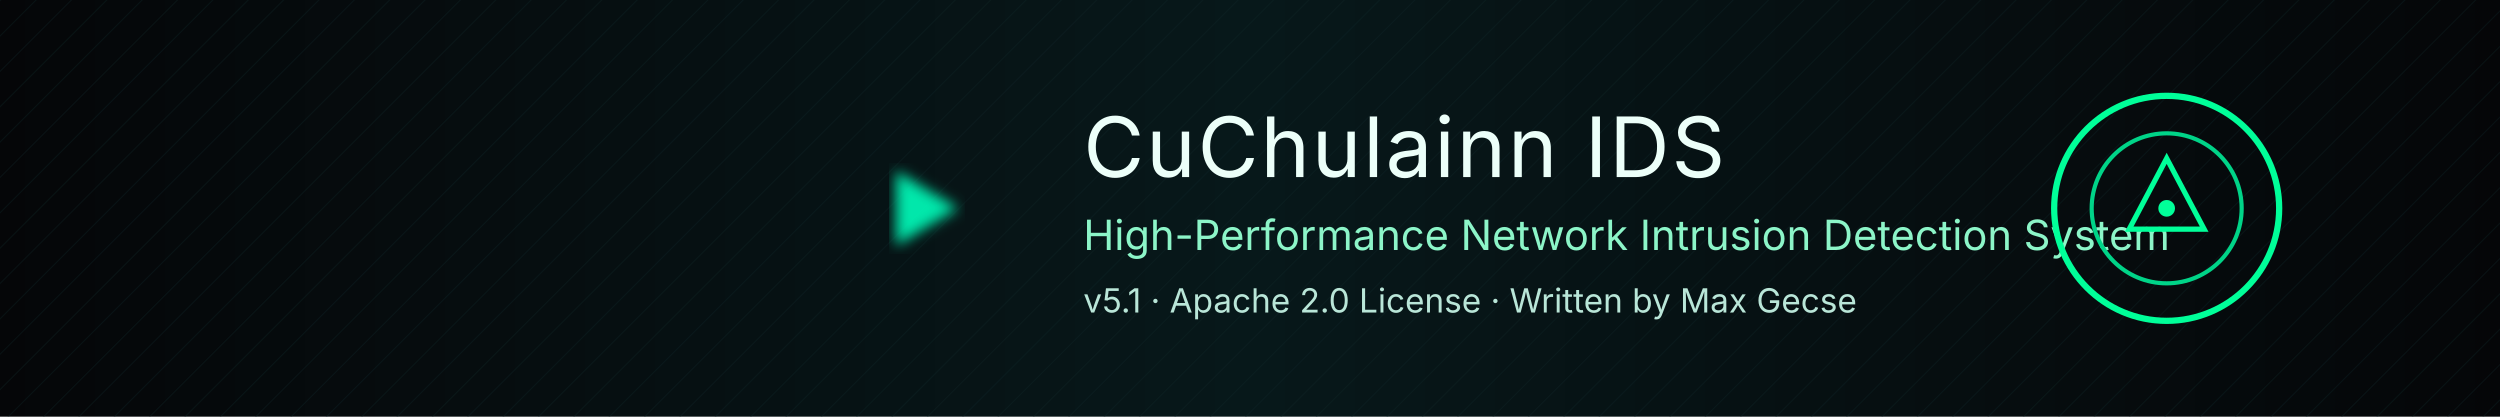
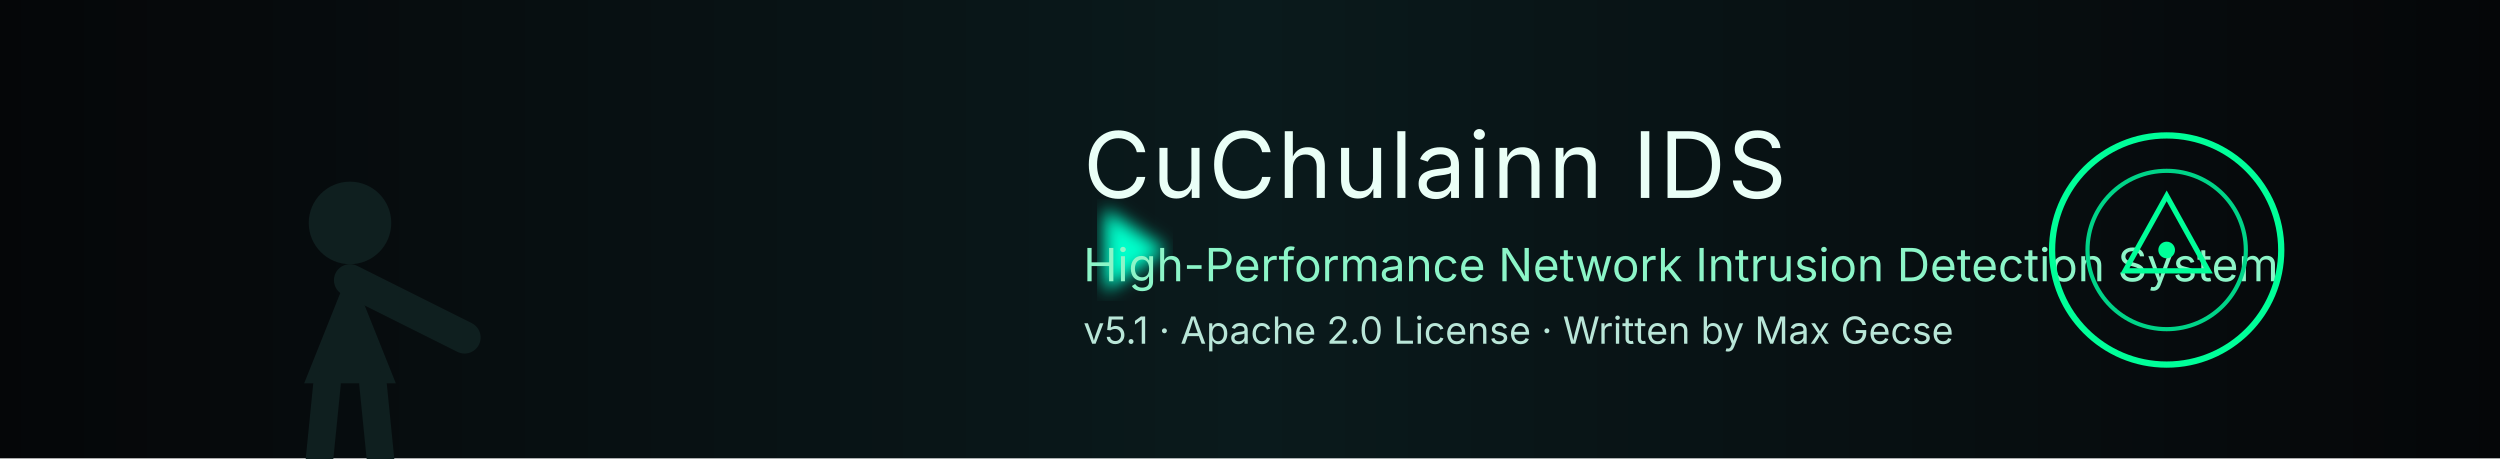
- <svg xmlns="http://www.w3.org/2000/svg" width="100%" height="200" viewBox="0 0 1200 200">
+ <svg xmlns="http://www.w3.org/2000/svg" width="100%" height="220" viewBox="0 0 1200 220">
  <defs>
    <linearGradient id="bg" x1="0" y1="0" x2="1" y2="0">
      <stop offset="0%" stop-color="#050608" />
-       <stop offset="50%" stop-color="#07181a" />
+       <stop offset="50%" stop-color="#0a1a1c" />
      <stop offset="100%" stop-color="#050608" />
    </linearGradient>
-     <pattern id="diag" width="12" height="12" patternUnits="userSpaceOnUse" patternTransform="rotate(45)">
-       <rect width="12" height="12" fill="none" />
-       <line x1="0" y1="0" x2="0" y2="12" stroke="#0f2628" stroke-width="1" />
-     </pattern>
+     <filter id="glow">
+       <feGaussianBlur stdDeviation="4" result="blur" />
+       <feColorMatrix in="blur" type="matrix" values="0 0 0 0 0                 0 1 0 0 0.8                 0 0 0 0 0.6                 0 0 0 1 0" />
+     </filter>
    <linearGradient id="spearCore" x1="0" y1="0" x2="1" y2="0">
      <stop offset="0%" stop-color="#00ff99" stop-opacity="0.1" />
      <stop offset="50%" stop-color="#00ff99" stop-opacity="1" />
      <stop offset="100%" stop-color="#00ff99" stop-opacity="0.1" />
    </linearGradient>
-     <filter id="glow">
-       <feGaussianBlur stdDeviation="3" result="blur" />
-       <feColorMatrix in="blur" type="matrix" values="0 0 0 0 0                 0 1 0 0 0.7                 0 0 0 0 0.5                 0 0 0 0.9 0" />
-     </filter>
  </defs>
-   <rect width="1200" height="200" fill="url(#bg)" />
-   <rect width="1200" height="200" fill="url(#diag)" opacity="0.35" />
-   <g transform="translate(120,100)">
-     <line x1="0" y1="0" x2="340" y2="0" stroke="url(#spearCore)" stroke-width="8" stroke-linecap="round" filter="url(#glow)" />
-     <polygon points="340,0 310,-18 310,18" fill="#00ff99" filter="url(#glow)" />
+   <rect width="1200" height="220" fill="url(#bg)" />
+   <g transform="translate(80,30) scale(1.1)">
+     <path d="M60 140 L80 90 L100 140 Z" fill="#0f1f1f" />
+     <circle cx="80" cy="70" r="18" fill="#0f1f1f" />
+     <path d="M70 140 L65 190" stroke="#0f1f1f" stroke-width="12" stroke-linecap="round" />
+     <path d="M90 140 L95 190" stroke="#0f1f1f" stroke-width="12" stroke-linecap="round" />
+     <path d="M80 95 L130 120" stroke="#0f1f1f" stroke-width="14" stroke-linecap="round" />
  </g>
-   <text x="520" y="85" font-family="system-ui, -apple-system, BlinkMacSystemFont, 'Segoe UI', sans-serif" font-size="40" fill="#ecfff9" letter-spacing="1">
+   <g transform="translate(80,0)">
+     <line x1="130" y1="120" x2="480" y2="120" stroke="url(#spearCore)" stroke-width="10" stroke-linecap="round" filter="url(#glow)" />
+     <polygon points="480,120 450,100 450,140" fill="#00ff99" filter="url(#glow)" />
+   </g>
+   <text x="520" y="95" font-family="system-ui, -apple-system, 'Segoe UI', sans-serif" font-size="44" fill="#eafff7" letter-spacing="1">
    CuChulainn IDS
  </text>
-   <text x="520" y="120" font-family="system-ui, -apple-system, BlinkMacSystemFont, 'Segoe UI', sans-serif" font-size="20" fill="#8cf5c8">
+   <text x="520" y="135" font-family="system-ui, -apple-system, 'Segoe UI', sans-serif" font-size="22" fill="#8cf5c8">
    High-Performance Network Intrusion Detection System
  </text>
-   <text x="520" y="150" font-family="system-ui, -apple-system, BlinkMacSystemFont, 'Segoe UI', sans-serif" font-size="16" fill="#b9e6d8">
+   <text x="520" y="165" font-family="system-ui, -apple-system, 'Segoe UI', sans-serif" font-size="18" fill="#b9e6d8">
    v5.1 · Apache 2.0 License · Written by Max Gecse
  </text>
-   <g transform="translate(1040,100)">
-     <circle cx="0" cy="0" r="54" fill="none" stroke="#00ff99" stroke-width="3" />
-     <circle cx="0" cy="0" r="36" fill="none" stroke="#00d488" stroke-width="2" />
-     <path d="M0,-24 L18,10 L-18,10 Z" fill="none" stroke="#00ff99" stroke-width="2.5" />
+   <g transform="translate(1040,120)">
+     <circle cx="0" cy="0" r="55" fill="none" stroke="#00ff99" stroke-width="3" />
+     <circle cx="0" cy="0" r="38" fill="none" stroke="#00d488" stroke-width="2" />
+     <path d="M0,-26 L20,10 L-20,10 Z" fill="none" stroke="#00ff99" stroke-width="2.5" />
    <circle cx="0" cy="0" r="4" fill="#00ff99" />
  </g>
</svg>
